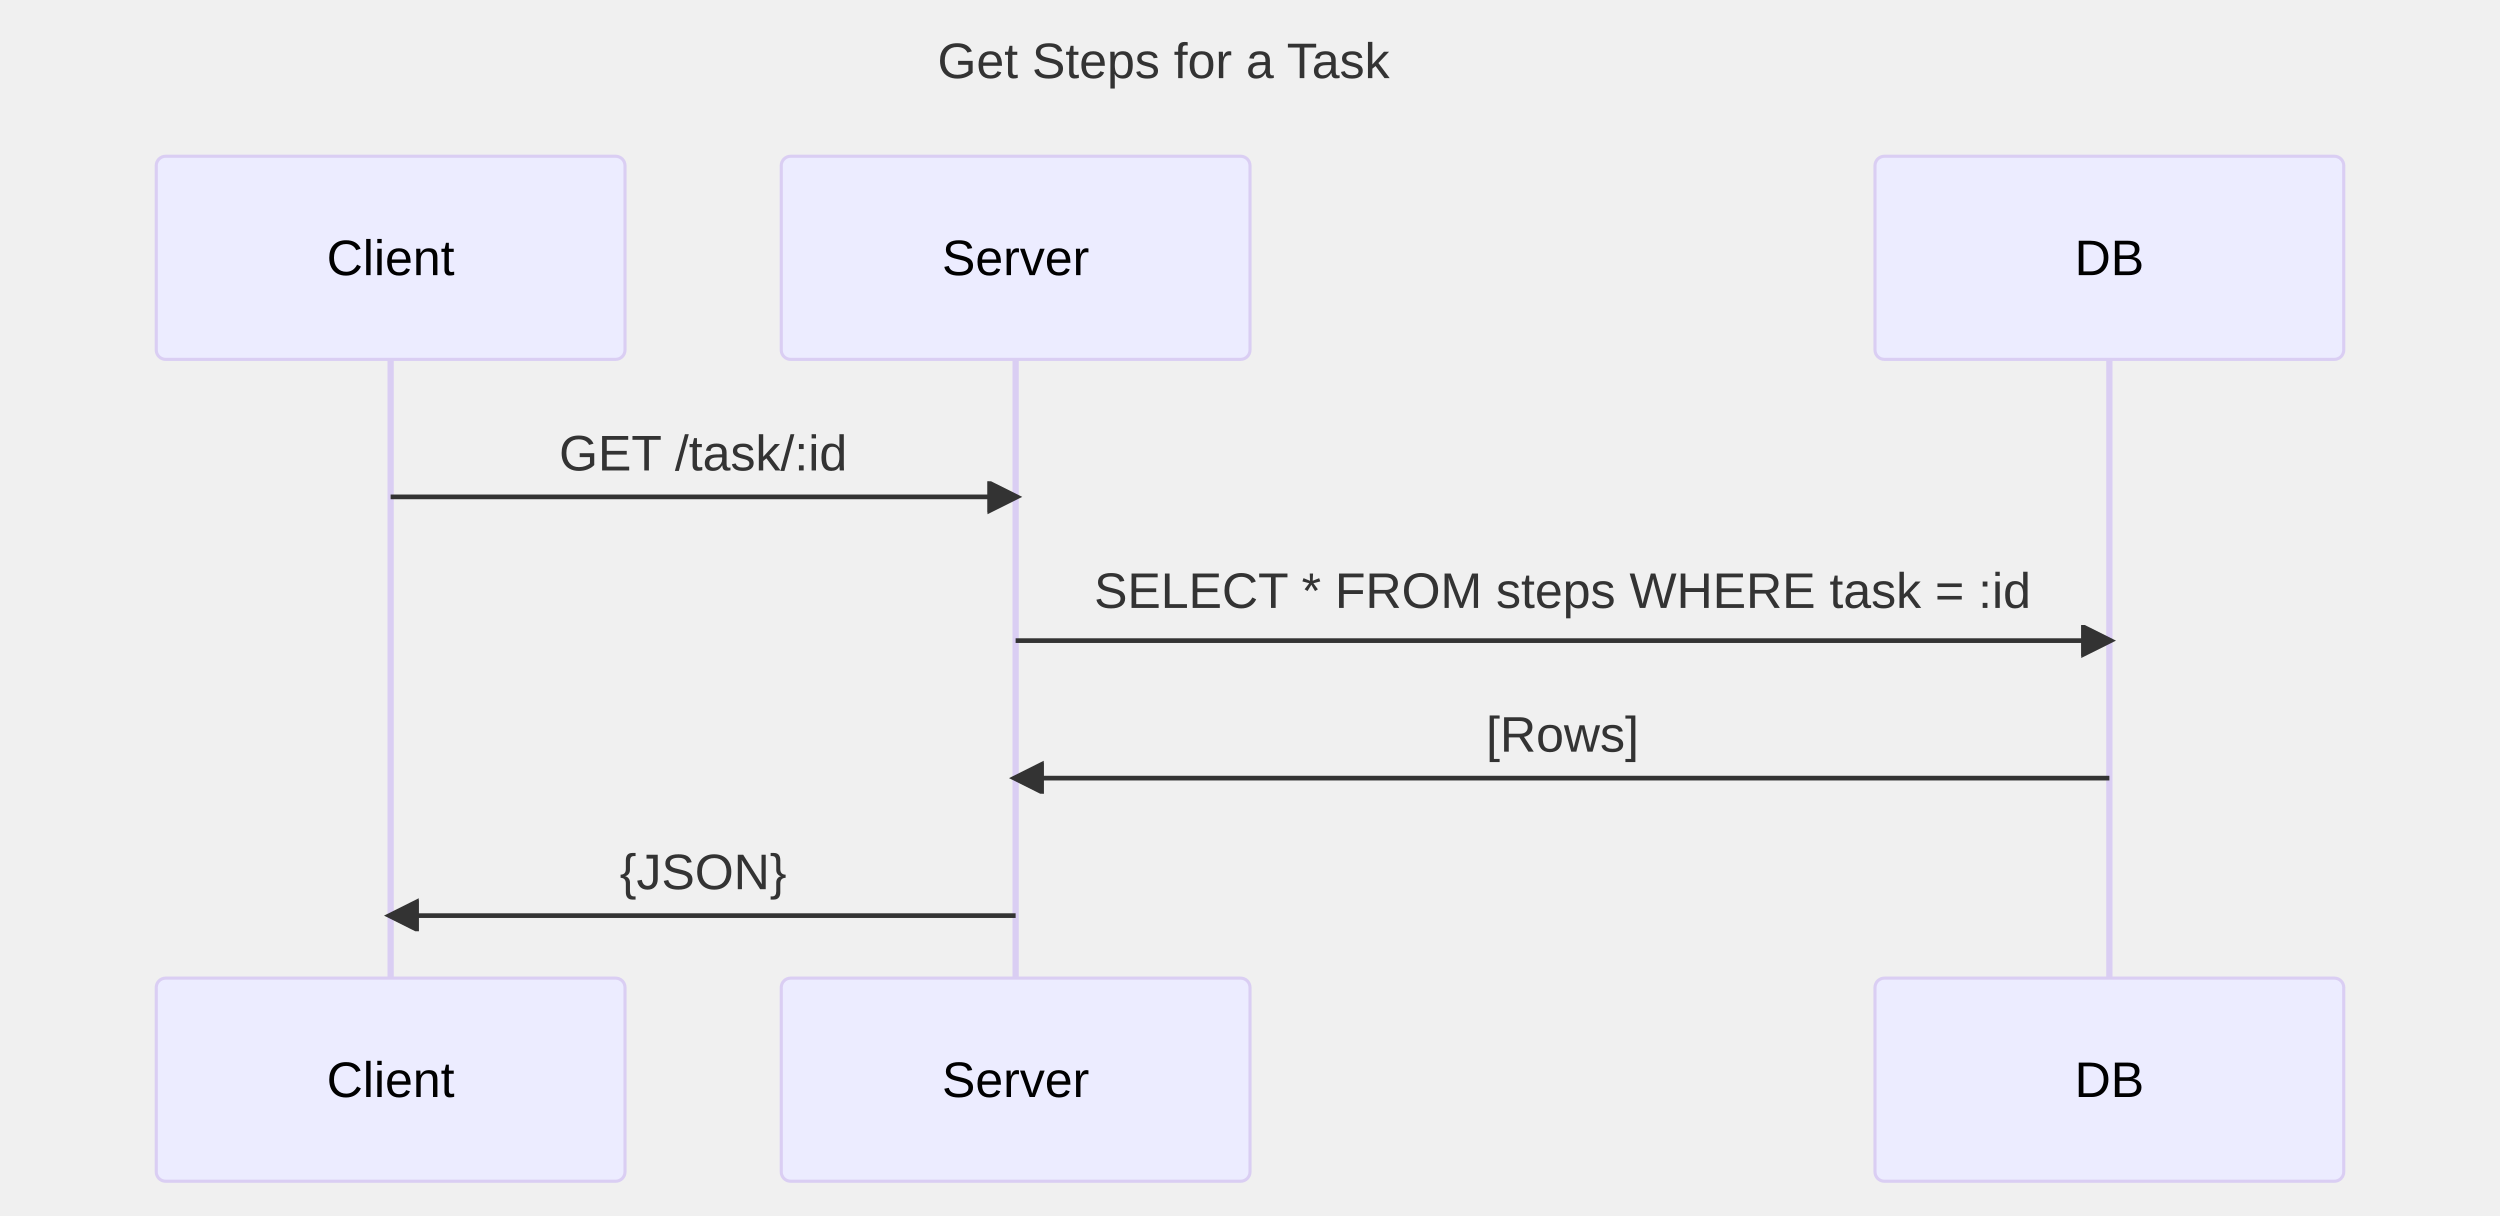
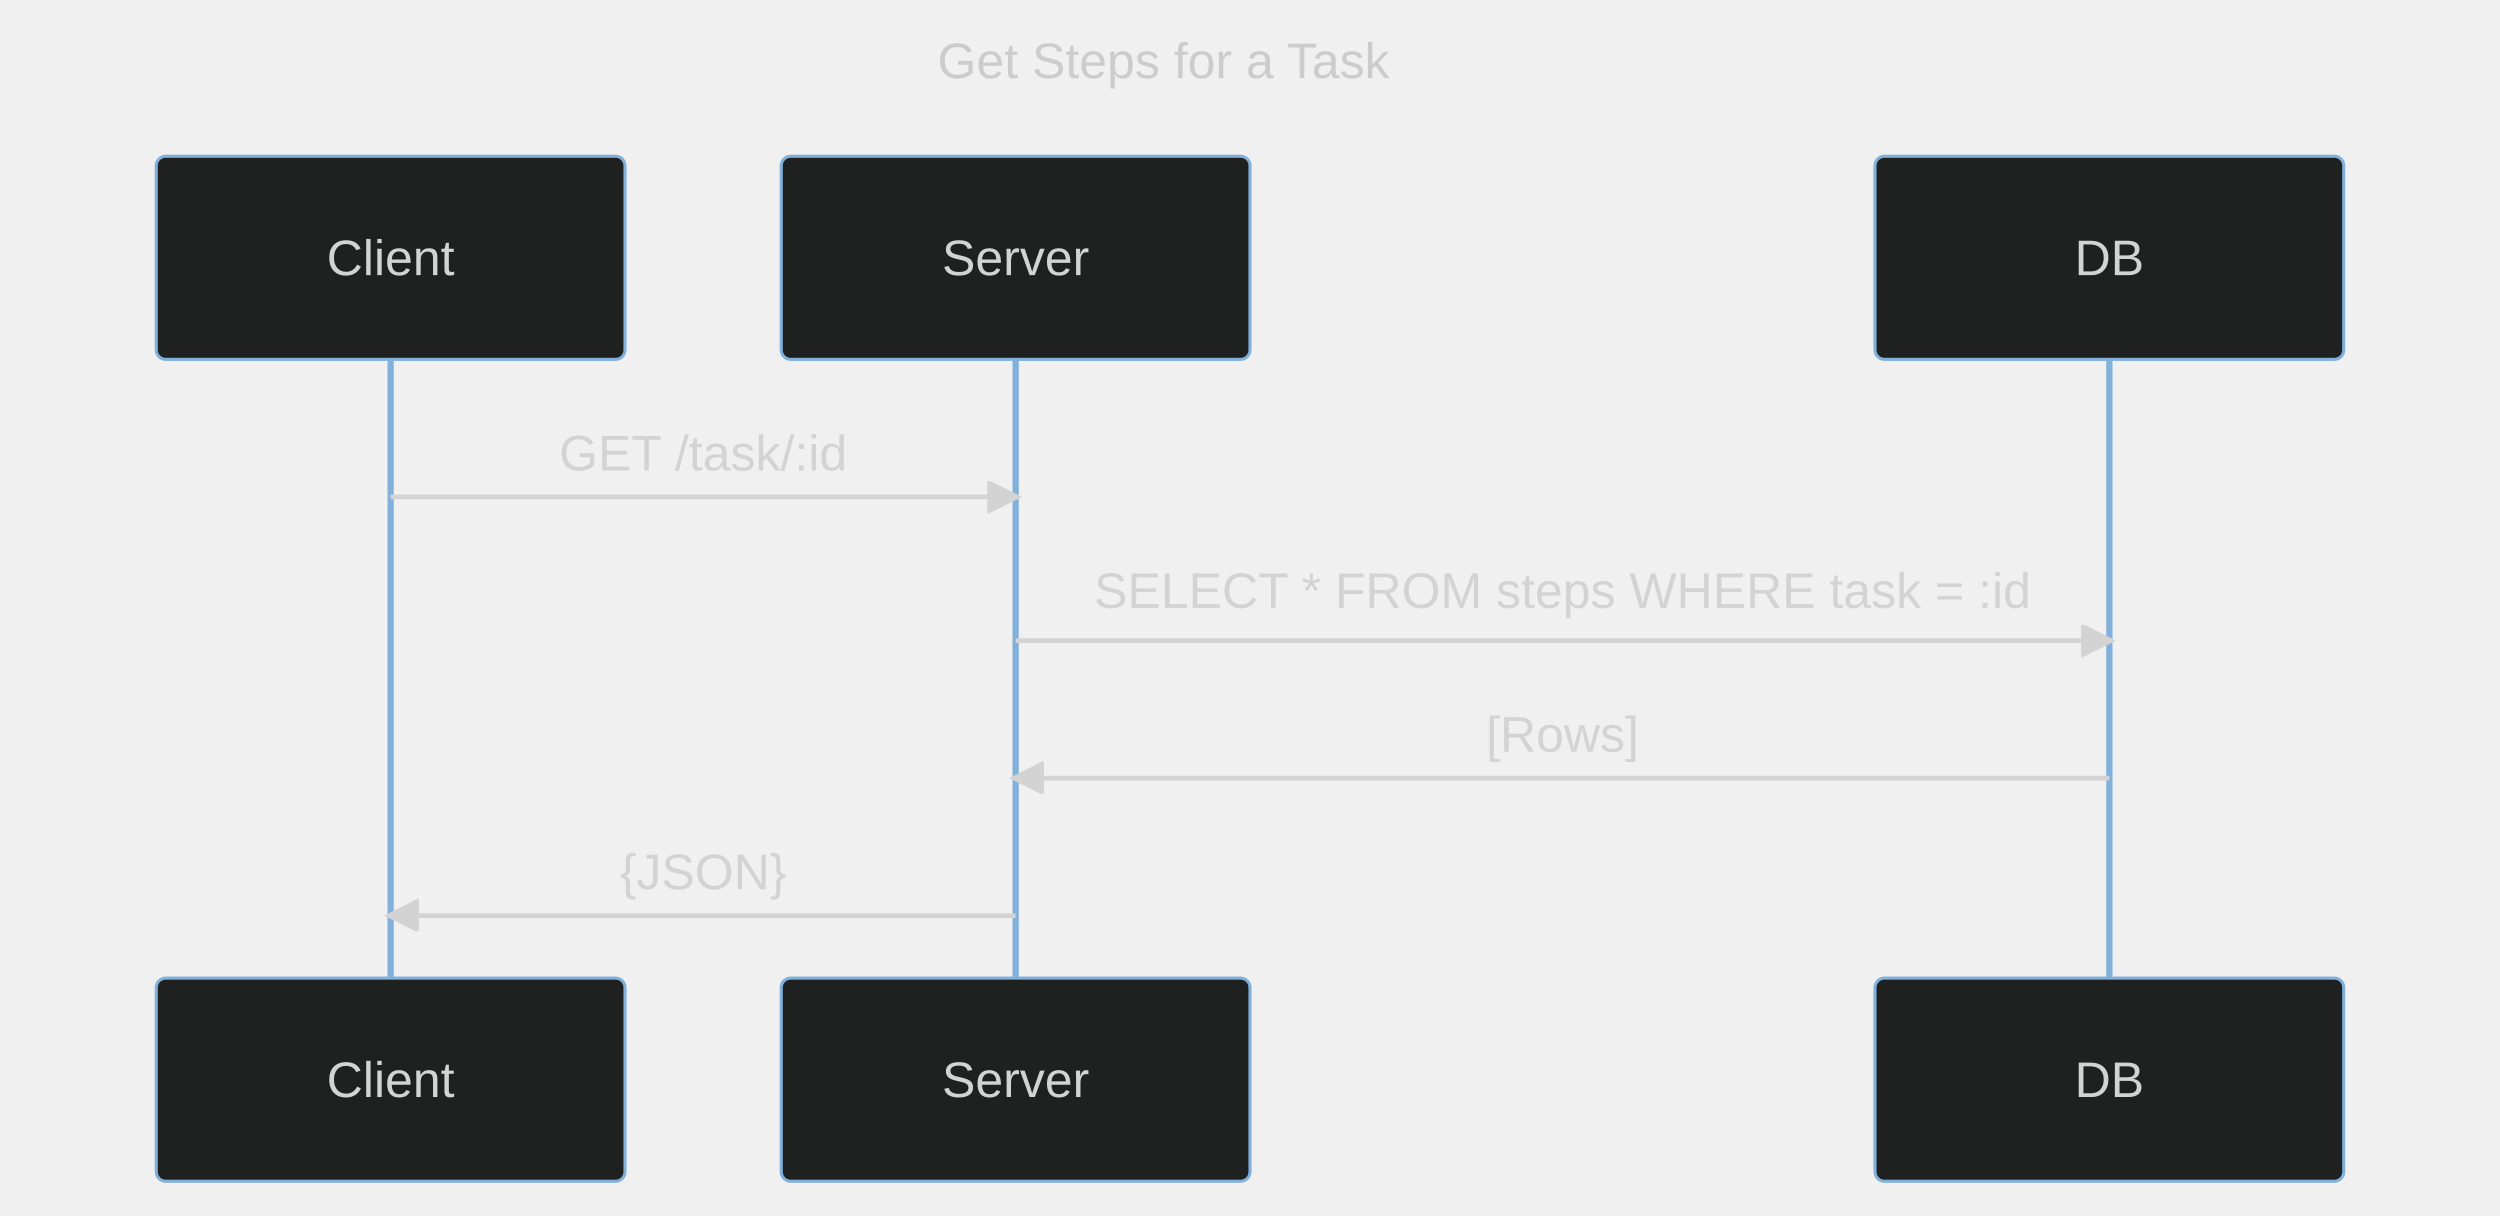
<svg xmlns="http://www.w3.org/2000/svg" aria-labelledby="chart-title-my-svg" aria-roledescription="sequence" role="graphics-document document" viewBox="-50 -50 800 389" style="max-width: 800px; background-color: white;" width="100%" id="my-svg">
  <g>
    <rect class="actor" ry="3" rx="3" height="65" width="150" stroke="#666" fill="#eaeaea" y="263" x="550" />
    <text style="text-anchor: middle; font-size: 16px; font-weight: 400;" class="actor" alignment-baseline="central" dominant-baseline="central" y="295.5" x="625">
      <tspan dy="0" x="625">DB</tspan>
    </text>
  </g>
  <g>
    <rect class="actor" ry="3" rx="3" height="65" width="150" stroke="#666" fill="#eaeaea" y="263" x="200" />
    <text style="text-anchor: middle; font-size: 16px; font-weight: 400;" class="actor" alignment-baseline="central" dominant-baseline="central" y="295.5" x="275">
      <tspan dy="0" x="275">Server</tspan>
    </text>
  </g>
  <g>
    <rect class="actor" ry="3" rx="3" height="65" width="150" stroke="#666" fill="#eaeaea" y="263" x="0" />
    <text style="text-anchor: middle; font-size: 16px; font-weight: 400;" class="actor" alignment-baseline="central" dominant-baseline="central" y="295.5" x="75">
      <tspan dy="0" x="75">Client</tspan>
    </text>
  </g>
  <g>
    <line stroke="#999" stroke-width="0.5px" class="200" y2="263" x2="625" y1="5" x1="625" id="actor2" />
    <g id="root-2">
      <rect class="actor" ry="3" rx="3" height="65" width="150" stroke="#666" fill="#eaeaea" y="0" x="550" />
      <text style="text-anchor: middle; font-size: 16px; font-weight: 400;" class="actor" alignment-baseline="central" dominant-baseline="central" y="32.5" x="625">
        <tspan dy="0" x="625">DB</tspan>
      </text>
    </g>
  </g>
  <g>
    <line stroke="#999" stroke-width="0.5px" class="200" y2="263" x2="275" y1="5" x1="275" id="actor1" />
    <g id="root-1">
      <rect class="actor" ry="3" rx="3" height="65" width="150" stroke="#666" fill="#eaeaea" y="0" x="200" />
      <text style="text-anchor: middle; font-size: 16px; font-weight: 400;" class="actor" alignment-baseline="central" dominant-baseline="central" y="32.5" x="275">
        <tspan dy="0" x="275">Server</tspan>
      </text>
    </g>
  </g>
  <g>
    <line stroke="#999" stroke-width="0.5px" class="200" y2="263" x2="75" y1="5" x1="75" id="actor0" />
    <g id="root-0">
      <rect class="actor" ry="3" rx="3" height="65" width="150" stroke="#666" fill="#eaeaea" y="0" x="0" />
      <text style="text-anchor: middle; font-size: 16px; font-weight: 400;" class="actor" alignment-baseline="central" dominant-baseline="central" y="32.5" x="75">
        <tspan dy="0" x="75">Client</tspan>
      </text>
    </g>
  </g>
-   <style>#my-svg{font-family:"trebuchet ms",verdana,arial,sans-serif;font-size:16px;fill:#333;}#my-svg .error-icon{fill:#552222;}#my-svg .error-text{fill:#552222;stroke:#552222;}#my-svg .edge-thickness-normal{stroke-width:2px;}#my-svg .edge-thickness-thick{stroke-width:3.5px;}#my-svg .edge-pattern-solid{stroke-dasharray:0;}#my-svg .edge-pattern-dashed{stroke-dasharray:3;}#my-svg .edge-pattern-dotted{stroke-dasharray:2;}#my-svg .marker{fill:#333333;stroke:#333333;}#my-svg .marker.cross{stroke:#333333;}#my-svg svg{font-family:"trebuchet ms",verdana,arial,sans-serif;font-size:16px;}#my-svg .actor{stroke:hsl(259.626, 59.777%, 87.902%);fill:#ECECFF;}#my-svg text.actor&gt;tspan{fill:black;stroke:none;}#my-svg .actor-line{stroke:grey;}#my-svg .messageLine0{stroke-width:1.5;stroke-dasharray:none;stroke:#333;}#my-svg .messageLine1{stroke-width:1.5;stroke-dasharray:2,2;stroke:#333;}#my-svg #arrowhead path{fill:#333;stroke:#333;}#my-svg .sequenceNumber{fill:white;}#my-svg #sequencenumber{fill:#333;}#my-svg #crosshead path{fill:#333;stroke:#333;}#my-svg .messageText{fill:#333;stroke:none;}#my-svg .labelBox{stroke:hsl(259.626, 59.777%, 87.902%);fill:#ECECFF;}#my-svg .labelText,#my-svg .labelText&gt;tspan{fill:black;stroke:none;}#my-svg .loopText,#my-svg .loopText&gt;tspan{fill:black;stroke:none;}#my-svg .loopLine{stroke-width:2px;stroke-dasharray:2,2;stroke:hsl(259.626, 59.777%, 87.902%);fill:hsl(259.626, 59.777%, 87.902%);}#my-svg .note{stroke:#aaaa33;fill:#fff5ad;}#my-svg .noteText,#my-svg .noteText&gt;tspan{fill:black;stroke:none;}#my-svg .activation0{fill:#f4f4f4;stroke:#666;}#my-svg .activation1{fill:#f4f4f4;stroke:#666;}#my-svg .activation2{fill:#f4f4f4;stroke:#666;}#my-svg .actorPopupMenu{position:absolute;}#my-svg .actorPopupMenuPanel{position:absolute;fill:#ECECFF;box-shadow:0px 8px 16px 0px rgba(0,0,0,0.2);filter:drop-shadow(3px 5px 2px rgb(0 0 0 / 0.4));}#my-svg .actor-man line{stroke:hsl(259.626, 59.777%, 87.902%);fill:#ECECFF;}#my-svg .actor-man circle,#my-svg line{stroke:hsl(259.626, 59.777%, 87.902%);fill:#ECECFF;stroke-width:2px;}#my-svg :root{--mermaid-font-family:"trebuchet ms",verdana,arial,sans-serif;}</style>
+   <style>#my-svg{font-family:"trebuchet ms",verdana,arial,sans-serif;font-size:16px;fill:#ccc;}#my-svg .error-icon{fill:#a44141;}#my-svg .error-text{fill:#ddd;stroke:#ddd;}#my-svg .edge-thickness-normal{stroke-width:2px;}#my-svg .edge-thickness-thick{stroke-width:3.5px;}#my-svg .edge-pattern-solid{stroke-dasharray:0;}#my-svg .edge-pattern-dashed{stroke-dasharray:3;}#my-svg .edge-pattern-dotted{stroke-dasharray:2;}#my-svg .marker{fill:lightgrey;stroke:lightgrey;}#my-svg .marker.cross{stroke:lightgrey;}#my-svg svg{font-family:"trebuchet ms",verdana,arial,sans-serif;font-size:16px;}#my-svg .actor{stroke:#81B1DB;fill:#1f2020;}#my-svg text.actor&gt;tspan{fill:lightgrey;stroke:none;}#my-svg .actor-line{stroke:lightgrey;}#my-svg .messageLine0{stroke-width:1.5;stroke-dasharray:none;stroke:lightgrey;}#my-svg .messageLine1{stroke-width:1.5;stroke-dasharray:2,2;stroke:lightgrey;}#my-svg #arrowhead path{fill:lightgrey;stroke:lightgrey;}#my-svg .sequenceNumber{fill:black;}#my-svg #sequencenumber{fill:lightgrey;}#my-svg #crosshead path{fill:lightgrey;stroke:lightgrey;}#my-svg .messageText{fill:lightgrey;stroke:none;}#my-svg .labelBox{stroke:#81B1DB;fill:#1f2020;}#my-svg .labelText,#my-svg .labelText&gt;tspan{fill:lightgrey;stroke:none;}#my-svg .loopText,#my-svg .loopText&gt;tspan{fill:lightgrey;stroke:none;}#my-svg .loopLine{stroke-width:2px;stroke-dasharray:2,2;stroke:#81B1DB;fill:#81B1DB;}#my-svg .note{stroke:hsl(180, 0%, 18.353%);fill:hsl(180, 1.587%, 28.353%);}#my-svg .noteText,#my-svg .noteText&gt;tspan{fill:rgb(183.848, 181.552, 181.552);stroke:none;}#my-svg .activation0{fill:hsl(180, 1.587%, 28.353%);stroke:#81B1DB;}#my-svg .activation1{fill:hsl(180, 1.587%, 28.353%);stroke:#81B1DB;}#my-svg .activation2{fill:hsl(180, 1.587%, 28.353%);stroke:#81B1DB;}#my-svg .actorPopupMenu{position:absolute;}#my-svg .actorPopupMenuPanel{position:absolute;fill:#1f2020;box-shadow:0px 8px 16px 0px rgba(0,0,0,0.2);filter:drop-shadow(3px 5px 2px rgb(0 0 0 / 0.4));}#my-svg .actor-man line{stroke:#81B1DB;fill:#1f2020;}#my-svg .actor-man circle,#my-svg line{stroke:#81B1DB;fill:#1f2020;stroke-width:2px;}#my-svg :root{--mermaid-font-family:"trebuchet ms",verdana,arial,sans-serif;}</style>
  <g />
  <defs>
    <symbol height="24" width="24" id="computer">
      <path d="M2 2v13h20v-13h-20zm18 11h-16v-9h16v9zm-10.228 6l.466-1h3.524l.467 1h-4.457zm14.228 3h-24l2-6h2.104l-1.33 4h18.45l-1.297-4h2.073l2 6zm-5-10h-14v-7h14v7z" transform="scale(.5)" />
    </symbol>
  </defs>
  <defs>
    <symbol clip-rule="evenodd" fill-rule="evenodd" id="database">
      <path d="M12.258.001l.256.004.255.005.253.008.251.01.249.012.247.015.246.016.242.019.241.02.239.023.236.024.233.027.231.028.229.031.225.032.223.034.22.036.217.038.214.04.211.041.208.043.205.045.201.046.198.048.194.05.191.051.187.053.183.054.18.056.175.057.172.059.168.06.163.061.16.063.155.064.15.066.074.033.073.033.071.034.07.034.069.035.068.035.067.035.066.035.064.036.064.036.062.036.06.036.06.037.058.037.058.037.055.038.055.038.053.038.052.038.051.039.05.039.048.039.047.039.045.04.044.04.043.04.041.04.04.041.039.041.037.041.036.041.034.041.033.042.032.042.03.042.029.042.027.042.026.043.024.043.023.043.021.043.02.043.018.044.017.043.015.044.013.044.012.044.011.045.009.044.007.045.006.045.004.045.002.045.001.045v17l-.001.045-.002.045-.004.045-.006.045-.007.045-.009.044-.011.045-.012.044-.013.044-.015.044-.017.043-.018.044-.02.043-.021.043-.023.043-.024.043-.026.043-.027.042-.029.042-.03.042-.032.042-.033.042-.034.041-.036.041-.037.041-.039.041-.04.041-.041.04-.043.04-.044.04-.045.04-.047.039-.048.039-.05.039-.051.039-.052.038-.053.038-.055.038-.055.038-.058.037-.058.037-.06.037-.06.036-.062.036-.064.036-.064.036-.066.035-.067.035-.068.035-.069.035-.07.034-.071.034-.073.033-.074.033-.15.066-.155.064-.16.063-.163.061-.168.06-.172.059-.175.057-.18.056-.183.054-.187.053-.191.051-.194.05-.198.048-.201.046-.205.045-.208.043-.211.041-.214.04-.217.038-.22.036-.223.034-.225.032-.229.031-.231.028-.233.027-.236.024-.239.023-.241.02-.242.019-.246.016-.247.015-.249.012-.251.01-.253.008-.255.005-.256.004-.258.001-.258-.001-.256-.004-.255-.005-.253-.008-.251-.01-.249-.012-.247-.015-.245-.016-.243-.019-.241-.02-.238-.023-.236-.024-.234-.027-.231-.028-.228-.031-.226-.032-.223-.034-.22-.036-.217-.038-.214-.04-.211-.041-.208-.043-.204-.045-.201-.046-.198-.048-.195-.05-.19-.051-.187-.053-.184-.054-.179-.056-.176-.057-.172-.059-.167-.06-.164-.061-.159-.063-.155-.064-.151-.066-.074-.033-.072-.033-.072-.034-.07-.034-.069-.035-.068-.035-.067-.035-.066-.035-.064-.036-.063-.036-.062-.036-.061-.036-.06-.037-.058-.037-.057-.037-.056-.038-.055-.038-.053-.038-.052-.038-.051-.039-.049-.039-.049-.039-.046-.039-.046-.04-.044-.04-.043-.04-.041-.04-.04-.041-.039-.041-.037-.041-.036-.041-.034-.041-.033-.042-.032-.042-.03-.042-.029-.042-.027-.042-.026-.043-.024-.043-.023-.043-.021-.043-.02-.043-.018-.044-.017-.043-.015-.044-.013-.044-.012-.044-.011-.045-.009-.044-.007-.045-.006-.045-.004-.045-.002-.045-.001-.045v-17l.001-.045.002-.045.004-.045.006-.045.007-.045.009-.044.011-.045.012-.044.013-.044.015-.044.017-.043.018-.044.02-.043.021-.043.023-.043.024-.043.026-.043.027-.042.029-.042.03-.042.032-.042.033-.042.034-.041.036-.041.037-.041.039-.041.04-.041.041-.04.043-.04.044-.04.046-.04.046-.039.049-.039.049-.039.051-.039.052-.038.053-.038.055-.038.056-.038.057-.037.058-.037.06-.037.061-.036.062-.036.063-.036.064-.036.066-.035.067-.035.068-.035.069-.035.07-.034.072-.034.072-.033.074-.033.151-.066.155-.064.159-.063.164-.061.167-.06.172-.059.176-.057.179-.056.184-.054.187-.053.19-.051.195-.05.198-.048.201-.046.204-.045.208-.043.211-.041.214-.04.217-.038.22-.036.223-.034.226-.032.228-.031.231-.028.234-.027.236-.024.238-.023.241-.02.243-.019.245-.016.247-.015.249-.012.251-.01.253-.008.255-.005.256-.004.258-.001.258.001zm-9.258 20.499v.01l.001.021.003.021.004.022.005.021.006.022.007.022.009.023.01.022.011.023.012.023.013.023.015.023.016.024.017.023.018.024.019.024.021.024.022.025.023.024.024.025.052.049.056.05.061.051.066.051.07.051.075.051.079.052.084.052.088.052.092.052.097.052.102.051.105.052.11.052.114.051.119.051.123.051.127.05.131.05.135.05.139.048.144.049.147.047.152.047.155.047.16.045.163.045.167.043.171.043.176.041.178.041.183.039.187.039.19.037.194.035.197.035.202.033.204.031.209.03.212.029.216.027.219.025.222.024.226.021.23.02.233.018.236.016.24.015.243.012.246.01.249.008.253.005.256.004.259.001.26-.001.257-.004.254-.005.25-.008.247-.011.244-.012.241-.014.237-.016.233-.018.231-.021.226-.021.224-.024.22-.026.216-.027.212-.028.21-.031.205-.031.202-.034.198-.034.194-.036.191-.037.187-.039.183-.04.179-.04.175-.042.172-.043.168-.044.163-.045.16-.046.155-.046.152-.047.148-.048.143-.049.139-.049.136-.05.131-.05.126-.05.123-.051.118-.052.114-.051.11-.052.106-.052.101-.052.096-.052.092-.052.088-.053.083-.051.079-.052.074-.052.07-.051.065-.051.06-.051.056-.05.051-.05.023-.024.023-.025.021-.024.02-.024.019-.024.018-.024.017-.024.015-.023.014-.024.013-.023.012-.023.01-.023.01-.022.008-.022.006-.022.006-.022.004-.022.004-.021.001-.021.001-.021v-4.127l-.077.055-.08.053-.083.054-.085.053-.087.052-.09.052-.093.051-.095.05-.097.05-.1.049-.102.049-.105.048-.106.047-.109.047-.111.046-.114.045-.115.045-.118.044-.12.043-.122.042-.124.042-.126.041-.128.04-.13.04-.132.038-.134.038-.135.037-.138.037-.139.035-.142.035-.143.034-.144.033-.147.032-.148.031-.15.03-.151.03-.153.029-.154.027-.156.027-.158.026-.159.025-.161.024-.162.023-.163.022-.165.021-.166.02-.167.019-.169.018-.169.017-.171.016-.173.015-.173.014-.175.013-.175.012-.177.011-.178.01-.179.008-.179.008-.181.006-.182.005-.182.004-.184.003-.184.002h-.37l-.184-.002-.184-.003-.182-.004-.182-.005-.181-.006-.179-.008-.179-.008-.178-.01-.176-.011-.176-.012-.175-.013-.173-.014-.172-.015-.171-.016-.17-.017-.169-.018-.167-.019-.166-.02-.165-.021-.163-.022-.162-.023-.161-.024-.159-.025-.157-.026-.156-.027-.155-.027-.153-.029-.151-.03-.15-.03-.148-.031-.146-.032-.145-.033-.143-.034-.141-.035-.14-.035-.137-.037-.136-.037-.134-.038-.132-.038-.13-.04-.128-.04-.126-.041-.124-.042-.122-.042-.12-.044-.117-.043-.116-.045-.113-.045-.112-.046-.109-.047-.106-.047-.105-.048-.102-.049-.1-.049-.097-.05-.095-.05-.093-.052-.09-.051-.087-.052-.085-.053-.083-.054-.08-.054-.077-.054v4.127zm0-5.654v.011l.001.021.003.021.004.021.005.022.006.022.007.022.009.022.01.022.011.023.012.023.013.023.015.024.016.023.017.024.018.024.019.024.021.024.022.024.023.025.024.024.052.05.056.05.061.05.066.051.07.051.075.052.079.051.084.052.088.052.092.052.097.052.102.052.105.052.11.051.114.051.119.052.123.05.127.051.131.05.135.049.139.049.144.048.147.048.152.047.155.046.16.045.163.045.167.044.171.042.176.042.178.04.183.04.187.038.19.037.194.036.197.034.202.033.204.032.209.03.212.028.216.027.219.025.222.024.226.022.23.02.233.018.236.016.24.014.243.012.246.01.249.008.253.006.256.003.259.001.26-.001.257-.003.254-.006.25-.008.247-.01.244-.012.241-.015.237-.016.233-.018.231-.02.226-.022.224-.024.22-.025.216-.027.212-.029.21-.03.205-.032.202-.033.198-.035.194-.036.191-.037.187-.039.183-.039.179-.041.175-.042.172-.043.168-.044.163-.045.16-.045.155-.047.152-.047.148-.048.143-.048.139-.05.136-.049.131-.05.126-.051.123-.051.118-.051.114-.052.11-.052.106-.052.101-.052.096-.052.092-.052.088-.052.083-.052.079-.052.074-.051.07-.052.065-.051.06-.05.056-.051.051-.049.023-.025.023-.024.021-.025.02-.024.019-.024.018-.024.017-.024.015-.023.014-.023.013-.024.012-.022.01-.023.01-.023.008-.022.006-.022.006-.022.004-.021.004-.022.001-.021.001-.021v-4.139l-.077.054-.08.054-.083.054-.085.052-.087.053-.09.051-.093.051-.095.051-.097.05-.1.049-.102.049-.105.048-.106.047-.109.047-.111.046-.114.045-.115.044-.118.044-.12.044-.122.042-.124.042-.126.041-.128.04-.13.039-.132.039-.134.038-.135.037-.138.036-.139.036-.142.035-.143.033-.144.033-.147.033-.148.031-.15.03-.151.03-.153.028-.154.028-.156.027-.158.026-.159.025-.161.024-.162.023-.163.022-.165.021-.166.02-.167.019-.169.018-.169.017-.171.016-.173.015-.173.014-.175.013-.175.012-.177.011-.178.009-.179.009-.179.007-.181.007-.182.005-.182.004-.184.003-.184.002h-.37l-.184-.002-.184-.003-.182-.004-.182-.005-.181-.007-.179-.007-.179-.009-.178-.009-.176-.011-.176-.012-.175-.013-.173-.014-.172-.015-.171-.016-.17-.017-.169-.018-.167-.019-.166-.02-.165-.021-.163-.022-.162-.023-.161-.024-.159-.025-.157-.026-.156-.027-.155-.028-.153-.028-.151-.03-.15-.03-.148-.031-.146-.033-.145-.033-.143-.033-.141-.035-.14-.036-.137-.036-.136-.037-.134-.038-.132-.039-.13-.039-.128-.04-.126-.041-.124-.042-.122-.043-.12-.043-.117-.044-.116-.044-.113-.046-.112-.046-.109-.046-.106-.047-.105-.048-.102-.049-.1-.049-.097-.05-.095-.051-.093-.051-.09-.051-.087-.053-.085-.052-.083-.054-.08-.054-.077-.054v4.139zm0-5.666v.011l.001.02.003.022.004.021.005.022.006.021.007.022.009.023.01.022.011.023.012.023.013.023.015.023.016.024.017.024.018.023.019.024.021.025.022.024.023.024.024.025.052.05.056.05.061.05.066.051.07.051.075.052.079.051.084.052.088.052.092.052.097.052.102.052.105.051.11.052.114.051.119.051.123.051.127.05.131.05.135.05.139.049.144.048.147.048.152.047.155.046.16.045.163.045.167.043.171.043.176.042.178.04.183.04.187.038.19.037.194.036.197.034.202.033.204.032.209.03.212.028.216.027.219.025.222.024.226.021.23.02.233.018.236.017.24.014.243.012.246.01.249.008.253.006.256.003.259.001.26-.001.257-.003.254-.006.25-.008.247-.01.244-.013.241-.014.237-.016.233-.018.231-.02.226-.022.224-.024.22-.025.216-.027.212-.029.21-.03.205-.032.202-.033.198-.035.194-.036.191-.037.187-.039.183-.039.179-.041.175-.042.172-.043.168-.044.163-.045.16-.045.155-.047.152-.047.148-.048.143-.049.139-.049.136-.049.131-.051.126-.05.123-.051.118-.052.114-.051.11-.052.106-.052.101-.052.096-.052.092-.052.088-.052.083-.052.079-.052.074-.052.07-.051.065-.051.06-.051.056-.05.051-.049.023-.025.023-.025.021-.024.02-.024.019-.024.018-.024.017-.024.015-.023.014-.024.013-.023.012-.023.01-.022.01-.023.008-.022.006-.022.006-.022.004-.022.004-.021.001-.021.001-.021v-4.153l-.077.054-.08.054-.083.053-.085.053-.087.053-.09.051-.093.051-.095.051-.097.05-.1.049-.102.048-.105.048-.106.048-.109.046-.111.046-.114.046-.115.044-.118.044-.12.043-.122.043-.124.042-.126.041-.128.04-.13.039-.132.039-.134.038-.135.037-.138.036-.139.036-.142.034-.143.034-.144.033-.147.032-.148.032-.15.03-.151.03-.153.028-.154.028-.156.027-.158.026-.159.024-.161.024-.162.023-.163.023-.165.021-.166.02-.167.019-.169.018-.169.017-.171.016-.173.015-.173.014-.175.013-.175.012-.177.01-.178.01-.179.009-.179.007-.181.006-.182.006-.182.004-.184.003-.184.001-.185.001-.185-.001-.184-.001-.184-.003-.182-.004-.182-.006-.181-.006-.179-.007-.179-.009-.178-.01-.176-.01-.176-.012-.175-.013-.173-.014-.172-.015-.171-.016-.17-.017-.169-.018-.167-.019-.166-.02-.165-.021-.163-.023-.162-.023-.161-.024-.159-.024-.157-.026-.156-.027-.155-.028-.153-.028-.151-.03-.15-.03-.148-.032-.146-.032-.145-.033-.143-.034-.141-.034-.14-.036-.137-.036-.136-.037-.134-.038-.132-.039-.13-.039-.128-.041-.126-.041-.124-.041-.122-.043-.12-.043-.117-.044-.116-.044-.113-.046-.112-.046-.109-.046-.106-.048-.105-.048-.102-.048-.1-.05-.097-.049-.095-.051-.093-.051-.09-.052-.087-.052-.085-.053-.083-.053-.08-.054-.077-.054v4.153zm8.74-8.179l-.257.004-.254.005-.25.008-.247.011-.244.012-.241.014-.237.016-.233.018-.231.021-.226.022-.224.023-.22.026-.216.027-.212.028-.21.031-.205.032-.202.033-.198.034-.194.036-.191.038-.187.038-.183.04-.179.041-.175.042-.172.043-.168.043-.163.045-.16.046-.155.046-.152.048-.148.048-.143.048-.139.049-.136.05-.131.05-.126.051-.123.051-.118.051-.114.052-.11.052-.106.052-.101.052-.096.052-.092.052-.088.052-.083.052-.079.052-.074.051-.07.052-.065.051-.06.05-.056.05-.051.05-.023.025-.023.024-.021.024-.02.025-.019.024-.018.024-.017.023-.015.024-.014.023-.013.023-.012.023-.01.023-.01.022-.008.022-.006.023-.006.021-.004.022-.004.021-.001.021-.001.021.001.021.001.021.004.021.004.022.006.021.006.023.008.022.01.022.01.023.012.023.013.023.014.023.015.024.017.023.018.024.019.024.02.025.021.024.023.024.023.025.051.05.056.05.06.05.065.051.07.052.074.051.079.052.083.052.088.052.092.052.096.052.101.052.106.052.11.052.114.052.118.051.123.051.126.051.131.05.136.05.139.049.143.048.148.048.152.048.155.046.16.046.163.045.168.043.172.043.175.042.179.041.183.04.187.038.191.038.194.036.198.034.202.033.205.032.21.031.212.028.216.027.22.026.224.023.226.022.231.021.233.018.237.016.241.014.244.012.247.011.25.008.254.005.257.004.26.001.26-.001.257-.004.254-.005.25-.008.247-.011.244-.012.241-.014.237-.016.233-.018.231-.021.226-.022.224-.023.22-.026.216-.027.212-.028.21-.031.205-.032.202-.033.198-.034.194-.036.191-.038.187-.038.183-.04.179-.041.175-.042.172-.043.168-.043.163-.045.16-.046.155-.046.152-.048.148-.048.143-.048.139-.049.136-.05.131-.05.126-.051.123-.051.118-.051.114-.052.11-.052.106-.052.101-.052.096-.052.092-.052.088-.052.083-.052.079-.052.074-.051.07-.052.065-.051.06-.05.056-.05.051-.05.023-.025.023-.024.021-.024.02-.025.019-.024.018-.024.017-.023.015-.024.014-.023.013-.023.012-.023.01-.023.01-.022.008-.022.006-.023.006-.021.004-.022.004-.021.001-.021.001-.021-.001-.021-.001-.021-.004-.021-.004-.022-.006-.021-.006-.023-.008-.022-.01-.022-.01-.023-.012-.023-.013-.023-.014-.023-.015-.024-.017-.023-.018-.024-.019-.024-.02-.025-.021-.024-.023-.024-.023-.025-.051-.05-.056-.05-.06-.05-.065-.051-.07-.052-.074-.051-.079-.052-.083-.052-.088-.052-.092-.052-.096-.052-.101-.052-.106-.052-.11-.052-.114-.052-.118-.051-.123-.051-.126-.051-.131-.05-.136-.05-.139-.049-.143-.048-.148-.048-.152-.048-.155-.046-.16-.046-.163-.045-.168-.043-.172-.043-.175-.042-.179-.041-.183-.04-.187-.038-.191-.038-.194-.036-.198-.034-.202-.033-.205-.032-.21-.031-.212-.028-.216-.027-.22-.026-.224-.023-.226-.022-.231-.021-.233-.018-.237-.016-.241-.014-.244-.012-.247-.011-.25-.008-.254-.005-.257-.004-.26-.001-.26.001z" transform="scale(.5)" />
    </symbol>
  </defs>
  <defs>
    <symbol height="24" width="24" id="clock">
      <path d="M12 2c5.514 0 10 4.486 10 10s-4.486 10-10 10-10-4.486-10-10 4.486-10 10-10zm0-2c-6.627 0-12 5.373-12 12s5.373 12 12 12 12-5.373 12-12-5.373-12-12-12zm5.848 12.459c.202.038.202.333.001.372-1.907.361-6.045 1.111-6.547 1.111-.719 0-1.301-.582-1.301-1.301 0-.512.77-5.447 1.125-7.445.034-.192.312-.181.343.014l.985 6.238 5.394 1.011z" transform="scale(.5)" />
    </symbol>
  </defs>
  <defs>
    <marker orient="auto" markerHeight="12" markerWidth="12" markerUnits="userSpaceOnUse" refY="5" refX="9" id="arrowhead">
      <path d="M 0 0 L 10 5 L 0 10 z" />
    </marker>
  </defs>
  <defs>
    <marker refY="5" refX="4" orient="auto" markerHeight="8" markerWidth="15" id="crosshead">
      <path style="stroke-dasharray: 0, 0;" d="M 1,2 L 6,7 M 6,2 L 1,7" stroke-width="1pt" stroke="#000000" fill="none" />
    </marker>
  </defs>
  <defs>
    <marker orient="auto" markerHeight="28" markerWidth="20" refY="7" refX="18" id="filled-head">
      <path d="M 18,7 L9,13 L14,7 L9,1 Z" />
    </marker>
  </defs>
  <defs>
    <marker orient="auto" markerHeight="40" markerWidth="60" refY="15" refX="15" id="sequencenumber">
      <circle r="6" cy="15" cx="15" />
    </marker>
  </defs>
  <text style="font-size: 16px; font-weight: 400;" dy="1em" class="messageText" alignment-baseline="middle" dominant-baseline="middle" text-anchor="middle" y="80" x="175">GET /task/:id</text>
  <line style="fill: none;" marker-end="url(#arrowhead)" stroke="none" stroke-width="2" class="messageLine0" y2="109" x2="275" y1="109" x1="75" />
  <text style="font-size: 16px; font-weight: 400;" dy="1em" class="messageText" alignment-baseline="middle" dominant-baseline="middle" text-anchor="middle" y="124" x="450">SELECT * FROM steps WHERE task = :id</text>
  <line style="fill: none;" marker-end="url(#arrowhead)" stroke="none" stroke-width="2" class="messageLine0" y2="155" x2="625" y1="155" x1="275" />
  <text style="font-size: 16px; font-weight: 400;" dy="1em" class="messageText" alignment-baseline="middle" dominant-baseline="middle" text-anchor="middle" y="170" x="450">[Rows]</text>
  <line style="fill: none;" marker-end="url(#arrowhead)" stroke="none" stroke-width="2" class="messageLine0" y2="199" x2="275" y1="199" x1="625" />
  <text style="font-size: 16px; font-weight: 400;" dy="1em" class="messageText" alignment-baseline="middle" dominant-baseline="middle" text-anchor="middle" y="214" x="175">{JSON}</text>
  <line style="fill: none;" marker-end="url(#arrowhead)" stroke="none" stroke-width="2" class="messageLine0" y2="243" x2="75" y1="243" x1="275" />
  <text y="-25" x="250">Get Steps for a Task</text>
</svg>
